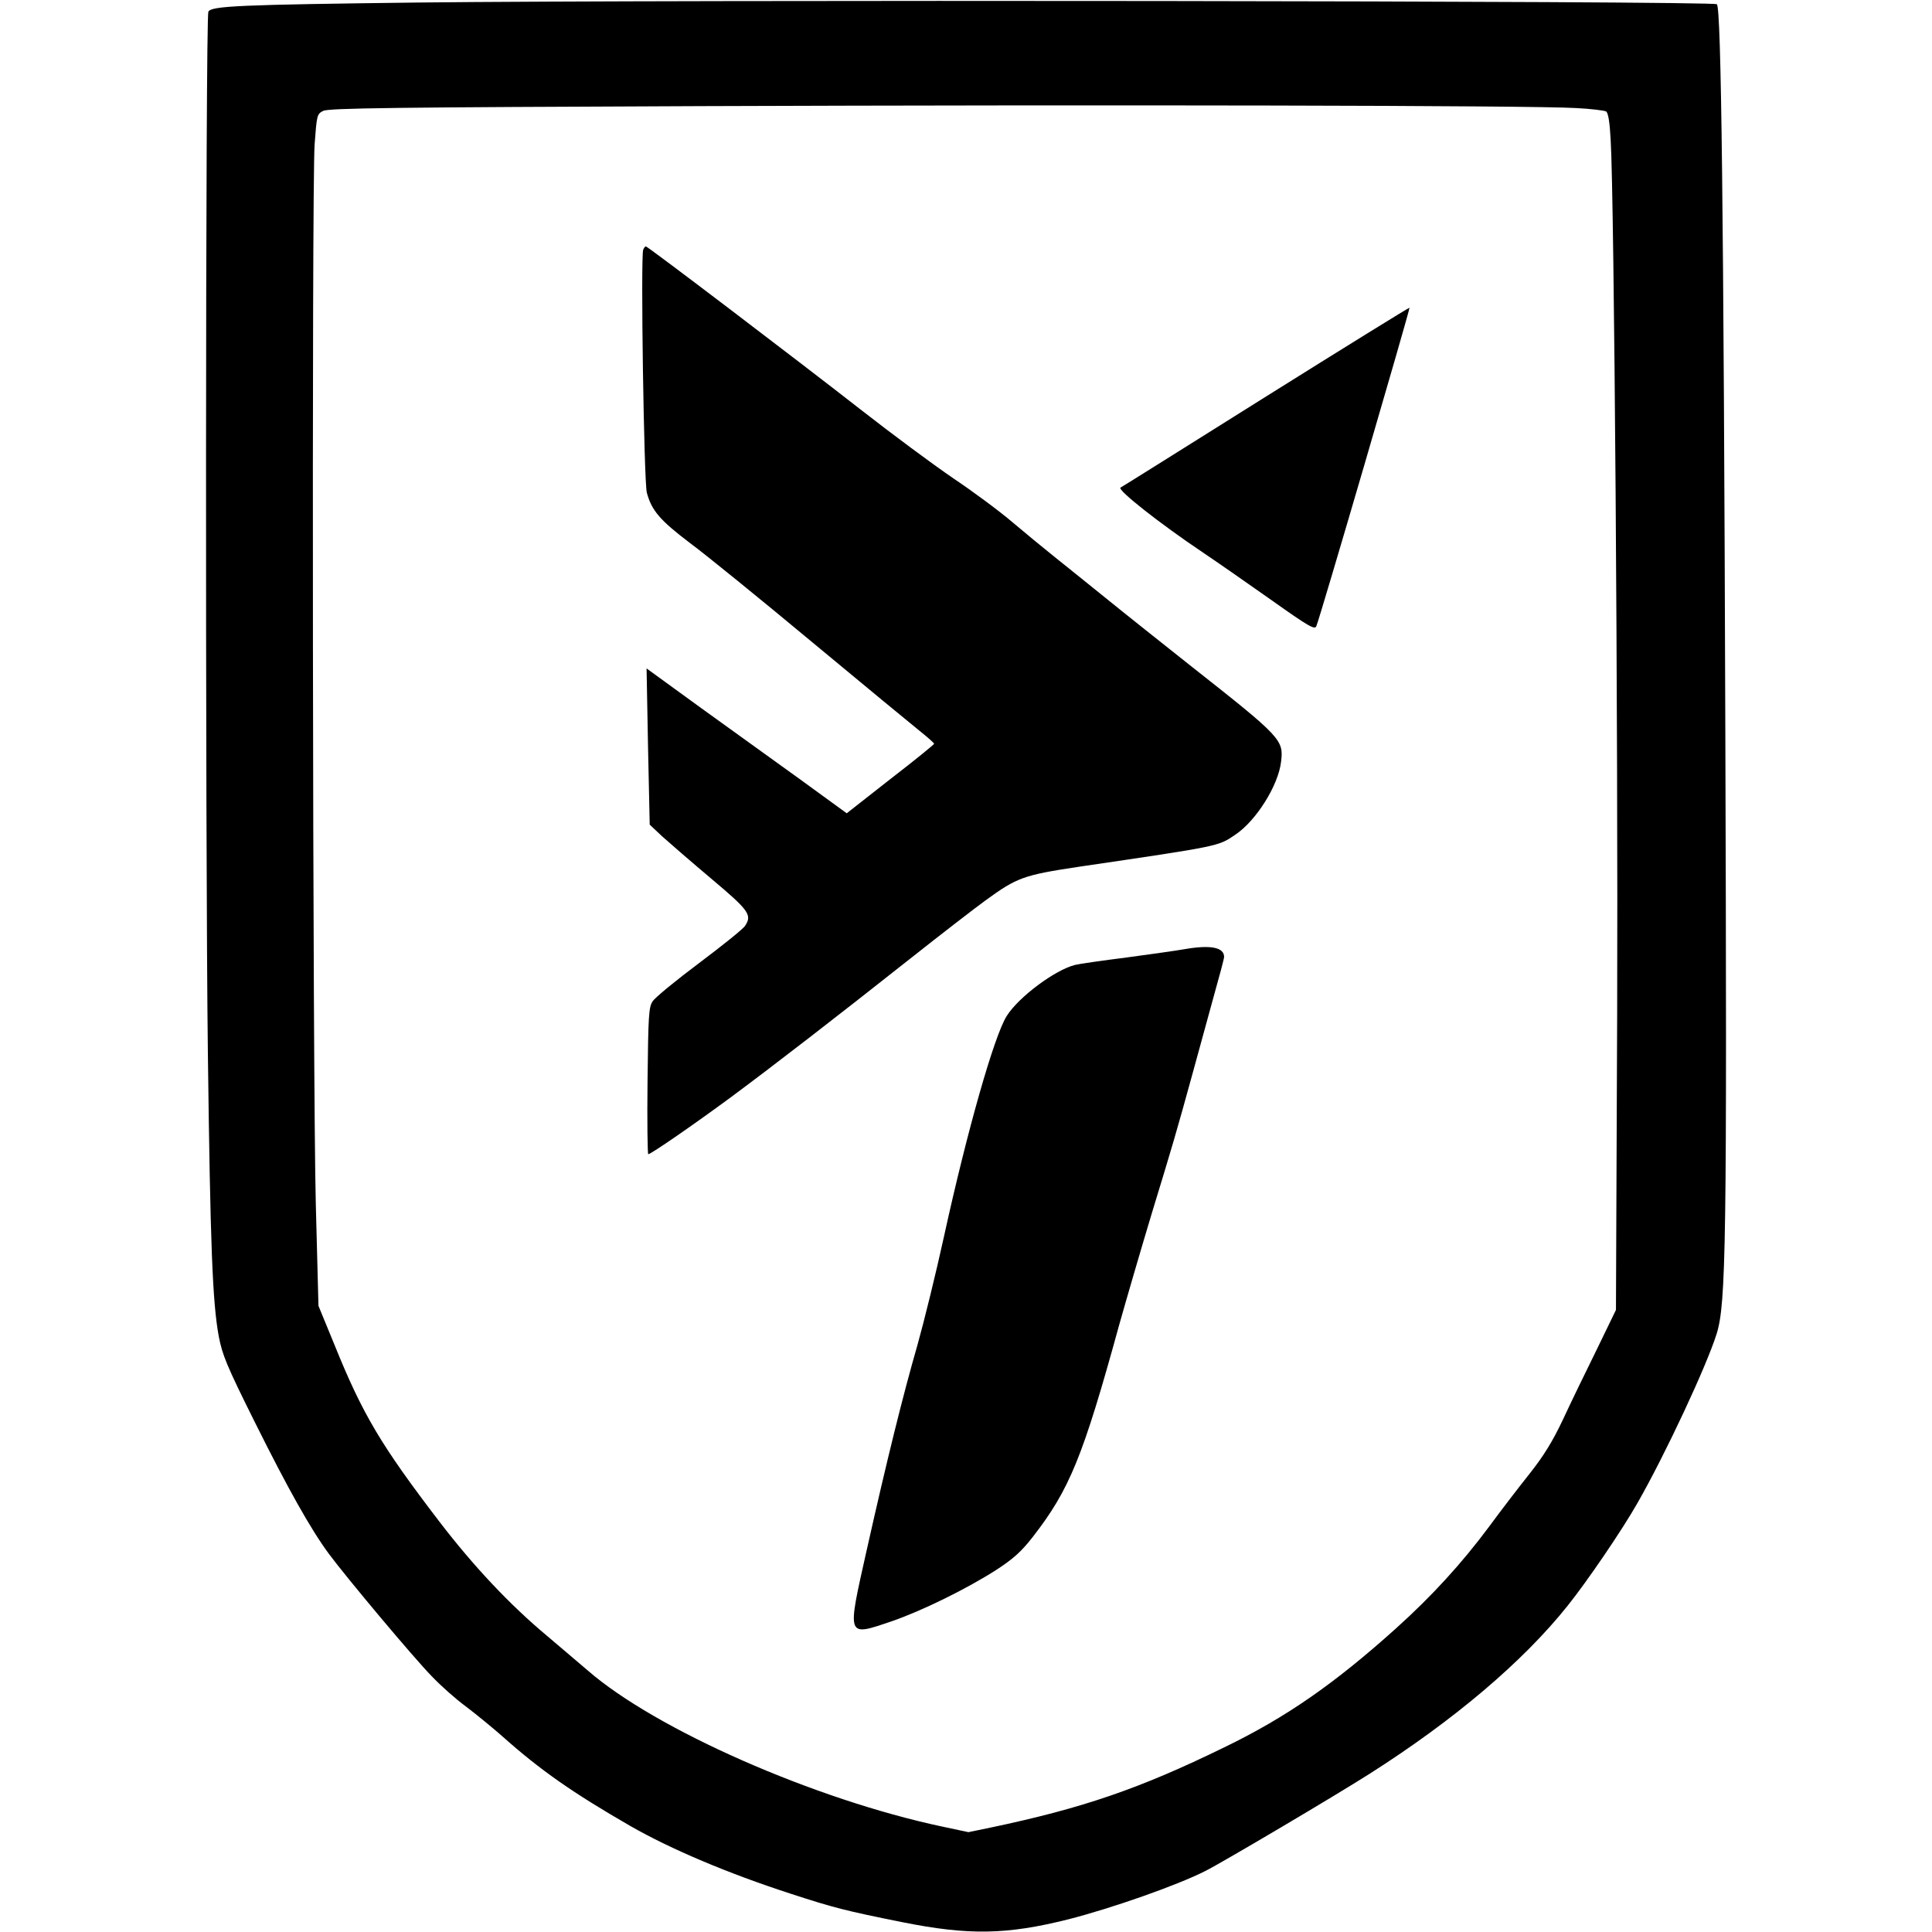
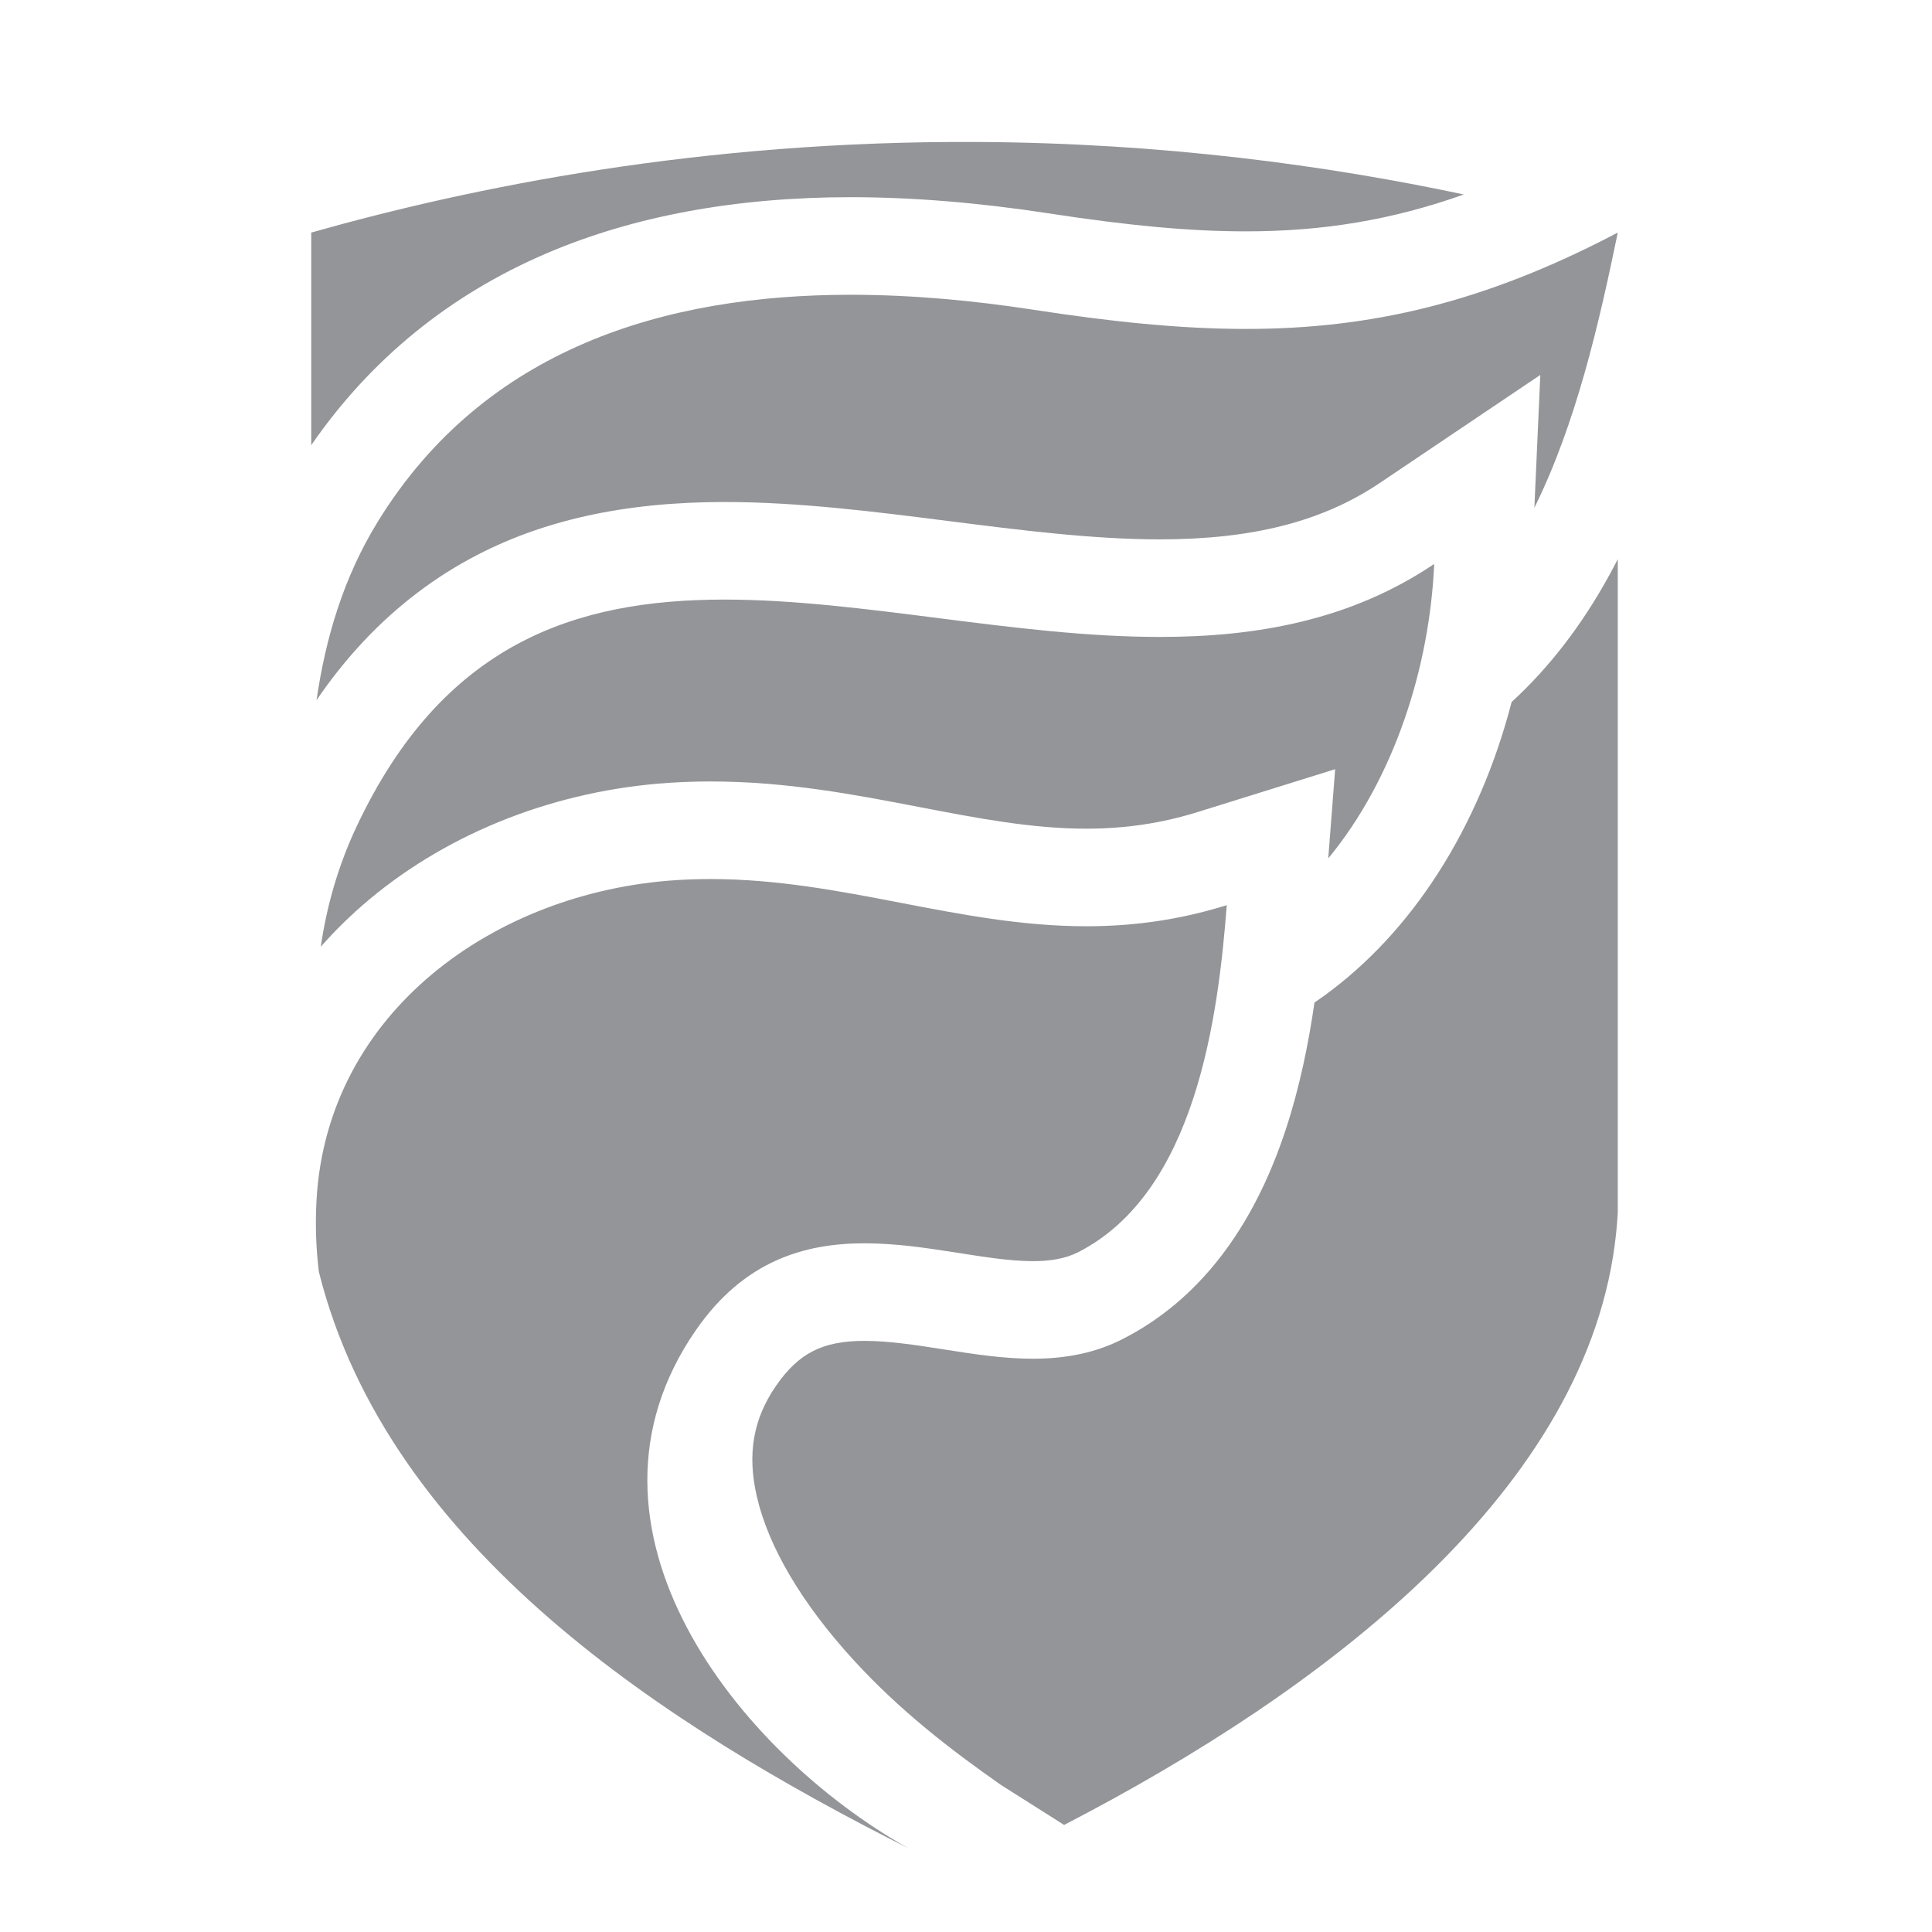
- <svg xmlns="http://www.w3.org/2000/svg" viewBox="0 0 1024 1024.256">
-   <path d="M221.44 1.343C126.976 2.495 112 3.135 110.464 6.207s-1.664 440.064-.256 552.576c1.28 101.376 2.432 131.584 5.76 149.632 1.92 9.984 4.096 15.36 19.072 45.44 17.536 35.2 29.568 56.704 39.296 69.888 9.088 12.288 45.312 55.552 54.656 65.024 4.608 4.864 12.672 12.032 17.92 15.872 5.248 3.967 14.208 11.263 19.84 16.255 19.84 17.664 37.12 29.696 67.328 47.104 21.376 12.287 51.968 25.215 85.12 35.967 22.784 7.424 28.672 8.96 59.264 15.104 35.2 7.04 55.296 6.657 87.936-1.535 23.04-5.888 57.728-18.048 72.576-25.6 8.96-4.48 69.504-40.32 87.168-51.584 44.672-28.415 81.28-59.39 104.96-89.087 10.368-12.928 28.928-40.192 36.992-54.4 14.848-25.984 36.608-72.576 41.984-89.728 4.992-16 5.504-47.104 4.608-319.872-.896-278.016-2.176-382.72-4.48-385.024C908.416.446 355.072-.194 221.44 1.342zM835.456 57.28c7.808.383 14.976 1.28 16 1.79 1.152.77 1.92 5.505 2.432 14.85 1.92 30.847 3.968 315.647 3.456 463.103l-.64 157.44-10.24 21.12c-5.76 11.648-13.824 28.288-17.92 37.12-5.504 11.648-10.368 19.456-17.792 28.8-5.632 7.04-15.232 19.584-21.248 27.776-14.464 19.455-30.336 36.863-49.408 54.015-32.896 29.568-58.368 47.232-91.136 63.104-45.056 22.015-75.136 32.255-123.776 42.495l-11.776 2.432-13.824-2.944C432 954.047 347.52 916.927 311.552 885.567c-4.352-3.712-13.952-11.904-21.376-18.176-19.968-16.64-39.168-37.12-57.216-60.67-30.848-40.32-40.704-56.833-55.552-93.57l-8.576-20.863-1.408-54.016c-1.664-64.255-2.176-538.11-.64-561.535 1.152-15.744 1.28-16.256 4.48-17.92 2.816-1.536 37.504-1.92 201.216-2.56 211.968-.768 439.552-.384 462.976 1.024zm-494.464 75.135c-1.408 3.712.384 122.752 1.92 128.768 2.56 9.472 6.912 14.592 22.784 26.624 8.32 6.144 37.632 29.952 65.152 52.864 27.392 22.785 53.248 44.033 57.216 47.233s7.168 6.016 7.168 6.4c0 .384-10.368 8.832-23.168 18.688l-23.168 18.177-24.448-17.792c-13.44-9.728-37.376-26.88-53.12-38.272l-28.544-20.736.768 41.472.896 41.343 6.656 6.272c3.712 3.328 15.36 13.44 25.856 22.272 20.096 16.896 21.888 19.328 18.048 25.088-1.024 1.664-12.032 10.496-24.32 19.712s-23.424 18.304-24.704 20.352c-2.048 3.07-2.304 7.423-2.688 42.24-.256 21.375 0 38.783.384 38.783 1.408 0 24.192-15.744 44.16-30.464 23.936-17.793 54.4-41.345 94.72-73.217 16.512-13.056 34.56-27.008 40.064-30.976 16.512-12.032 20.096-13.312 48.896-17.664 75.776-11.136 74.24-10.88 83.328-17.024 11.136-7.425 22.912-26.24 24.32-38.785 1.408-11.52.128-12.928-47.488-50.432-15.488-12.288-35.968-28.544-45.568-36.352-9.728-7.807-22.016-17.79-27.52-22.143-5.632-4.48-15.36-12.544-21.76-17.92-6.4-5.504-20.48-16-31.36-23.296-10.88-7.423-32.64-23.55-48.512-35.967-34.432-26.88-113.536-87.04-114.56-87.04-.384 0-1.024.768-1.408 1.792zM671.36 210.11c-41.6 26.113-76.288 47.873-77.312 48.385-1.92 1.152 20.992 19.2 43.52 34.304 7.424 4.99 23.808 16.383 36.48 25.343 19.84 14.08 23.04 15.872 23.808 13.824 1.92-4.352 49.792-168.32 49.408-168.832-.256-.128-34.432 20.992-75.904 46.976zm-43.52 293.12c-3.456.64-17.152 2.56-30.336 4.353-13.184 1.664-25.6 3.456-27.52 3.968-10.496 2.56-29.824 16.897-36.224 27.01-6.656 10.367-21.12 61.31-33.28 116.863-4.224 19.328-10.624 45.312-14.08 57.6-7.68 26.624-16.128 60.672-27.008 109.184-10.368 46.336-10.752 45.44 13.184 37.376 16.384-5.632 40.192-17.408 55.552-27.264 9.088-5.89 13.312-9.73 19.328-17.41 19.584-25.215 26.624-42.367 45.952-112.767 3.968-14.08 11.776-40.832 17.408-59.52 10.88-35.584 12.8-42.112 21.632-74.24 2.944-10.88 7.936-28.8 10.88-39.68 3.072-10.88 5.632-20.48 5.632-21.376 0-5.12-7.168-6.528-21.12-4.096z" />
+ <svg xmlns="http://www.w3.org/2000/svg" viewBox="0 0 1056 1056" height="1056" width="1056" xml:space="preserve" id="svg14896" version="1.1">
+   <defs id="defs14900">
+     <clipPath id="clipPath14912" clipPathUnits="userSpaceOnUse">
+       <path id="path14910" d="M 0,792 H 792 V 0 H 0 Z" />
+     </clipPath>
+   </defs>
+   <g transform="matrix(1.333333,0,0,-1.333333,0,1056)" id="g14904">
+     <g id="g14906">
+       <g clip-path="url(#clipPath14912)" id="g14908">
+         <g transform="translate(224.0933,688.1621)" id="g14914">
+           <path id="path14916" style="fill:#939598;fill-opacity:1;fill-rule:nonzero;stroke:none" d="m 0,0 c 35.655,15.263 77.602,23.002 124.674,23.002 25.206,0 52.456,-2.224 80.993,-6.611 33.271,-5.115 58.24,-7.396 80.961,-7.396 31.664,0 60.07,4.687 89.344,15.119 C 320.15,35.986 252.724,45.261 176.184,45.641 63.337,46.202 -30.235,27.241 -96.503,8.501 V -78.657 C -72.24,-43.484 -39.83,-17.05 0,0 m 435.608,-131.975 c -11.277,-20.55 -24.654,-37.877 -40.031,-51.968 -6.571,-25.407 -16.811,-49.377 -30.215,-70.241 -13.05,-20.314 -28.781,-37.226 -46.755,-50.269 -1.271,-0.922 -2.56,-1.806 -3.851,-2.687 -2.405,-16.653 -5.992,-34.404 -11.639,-51.653 -13.598,-41.538 -36.163,-70.585 -67.07,-86.336 -10.602,-5.403 -22.628,-8.029 -36.76,-8.029 -12.096,0 -24.37,1.924 -36.24,3.786 -11.083,1.737 -22.543,3.535 -32.71,3.535 -17.171,0 -27.005,-4.984 -36.282,-18.389 -9.4,-13.582 -11.909,-28.01 -7.897,-45.408 4.77,-20.682 18.441,-43.817 39.533,-66.902 18.952,-20.742 39.498,-36.581 60.376,-51.234 l 26.063,-16.506 c 106.428,55.09 215.49,137.293 226.316,242.823 0.281,2.737 0.499,5.488 0.652,8.254 v 267.832 c -1.135,-2.22 -2.293,-4.426 -3.49,-6.608 m -71.768,4.621 c -34.207,-23.022 -72.632,-29.916 -112.467,-29.916 -59.399,0 -121.972,15.318 -178.497,15.318 -61.267,0 -115.414,-17.982 -150.754,-92.965 -7.723,-16.387 -12.344,-33.014 -14.718,-49.356 6.07,6.899 12.735,13.404 19.99,19.466 33.215,27.752 76.824,44.705 122.795,47.738 5.564,0.367 11.277,0.553 16.98,0.553 31.124,0 58.864,-5.338 85.69,-10.499 23.663,-4.553 46.014,-8.854 68.382,-8.854 15.98,0 30.918,2.234 45.667,6.83 l 56.325,17.553 -2.825,-36.575 c 27.079,32.864 41.544,78.318 43.432,120.707 M 130.337,-405.837 c 24.943,0 49.741,-7.322 68.95,-7.322 7.042,0 13.325,0.982 18.598,3.67 48.225,24.576 57.38,96.379 60.924,142.262 -20.224,-6.302 -39.24,-8.642 -57.568,-8.642 -52.734,0 -99.831,19.353 -154.072,19.353 -4.726,0 -9.505,-0.147 -14.348,-0.466 -74.061,-4.886 -142.961,-54.045 -147.174,-131.375 -0.541,-9.937 -0.185,-19.662 0.974,-29.17 C -65.01,-530.9 49.229,-603.89 148.275,-653.833 78.373,-614.544 5.066,-522.516 61.164,-441.462 c 19.701,28.467 44.511,35.625 69.173,35.625 m 274.57,301.519 2.426,54.452 -65.827,-44.304 c -23.417,-15.76 -52.056,-23.1 -90.133,-23.1 -27.536,0 -57.462,3.804 -86.403,7.482 -30.309,3.852 -61.65,7.836 -92.094,7.836 -41.261,0 -75.328,-7.585 -104.146,-23.189 -17.248,-9.34 -32.892,-21.743 -46.496,-36.864 -5.829,-6.479 -11.359,-13.557 -16.571,-21.179 3.735,25.62 11.098,50.458 25.23,73.354 43.848,71.044 117.821,92.832 193.781,92.832 25.09,0 50.41,-2.379 74.914,-6.147 31.506,-4.843 59.875,-7.86 87.04,-7.86 50.836,0 97.451,10.567 152.47,39.506 V 8.5 c -7.757,-37.618 -17.107,-78.237 -34.191,-112.818" />
+         </g>
+       </g>
+     </g>
+   </g>
</svg>
